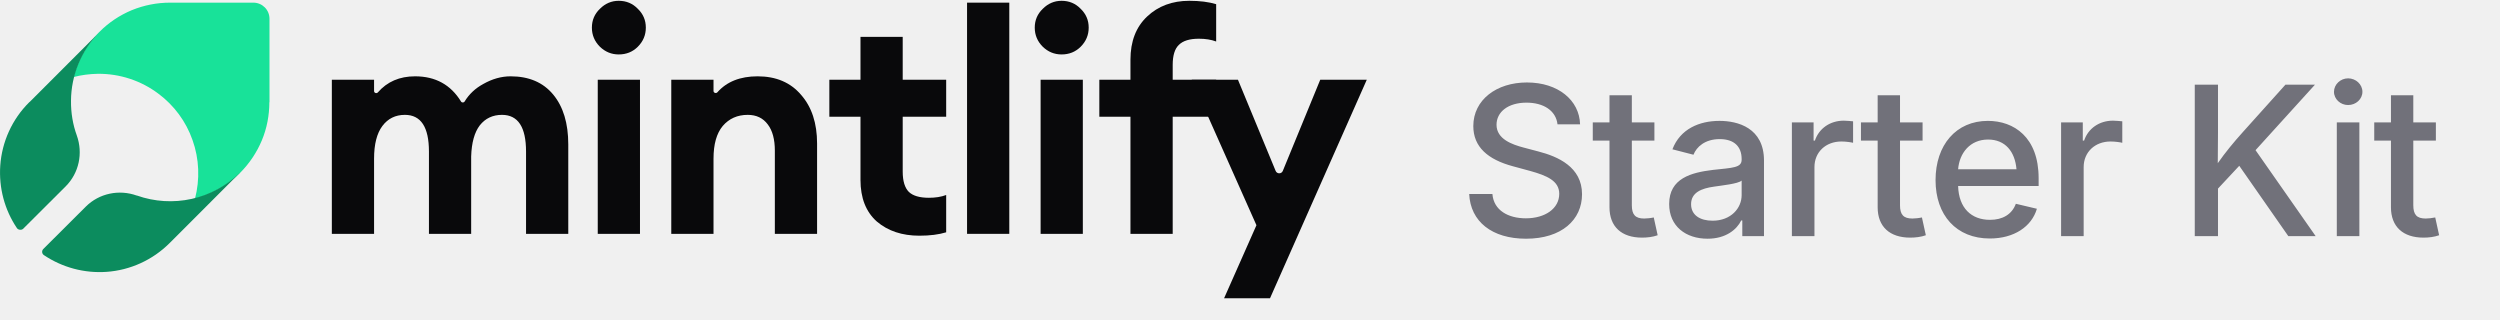
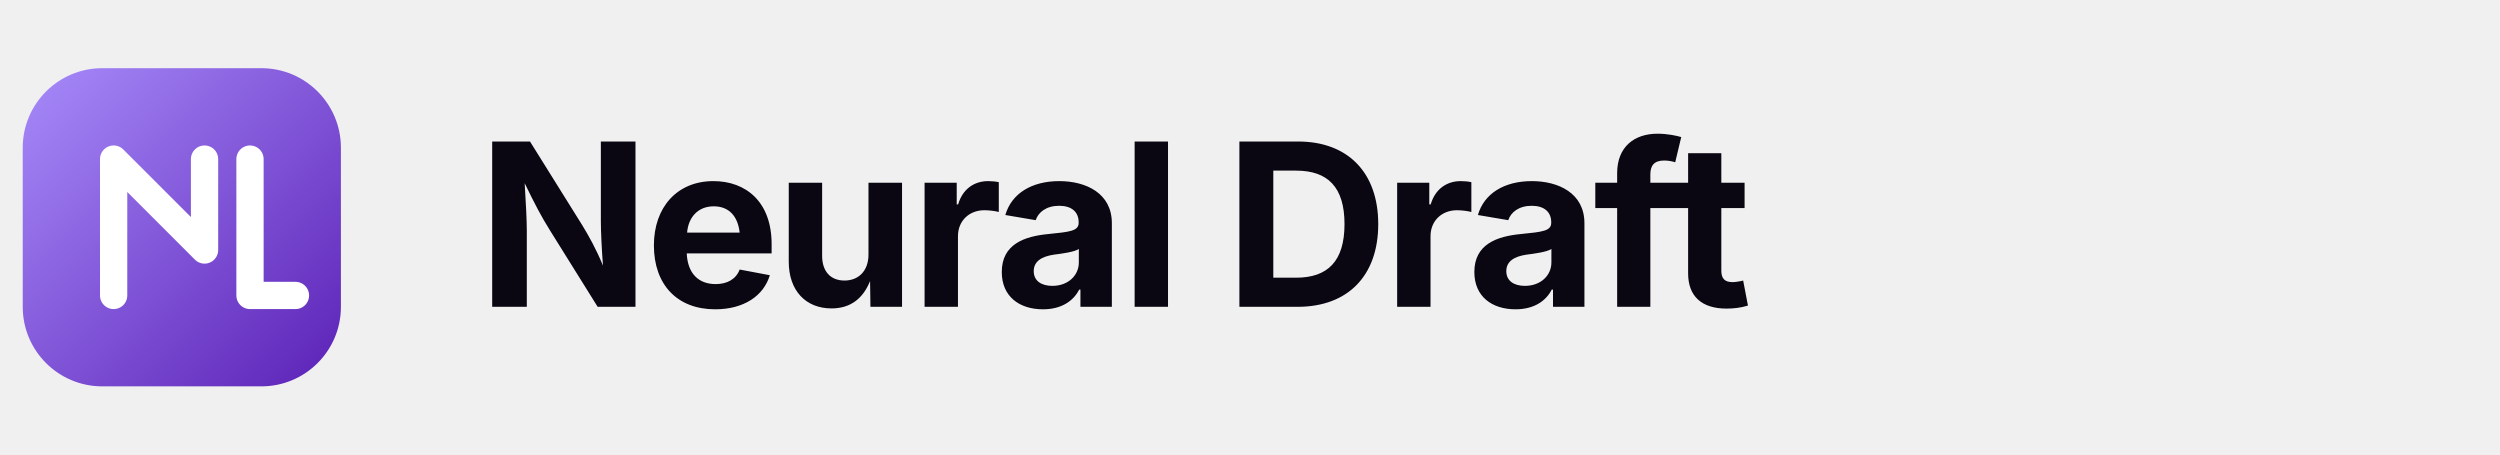
- <svg xmlns="http://www.w3.org/2000/svg" width="180" height="23" viewBox="0 0 180 23" fill="none">
-   <path d="M91.44 21.476H88.133L90.464 16.216L85.802 5.74H89.132L91.847 12.307C91.943 12.536 92.268 12.536 92.362 12.306L95.058 5.74H98.409L91.44 21.476Z" fill="#09090B" />
-   <path d="M81.393 16.837V8.403H79.152V5.74H81.393V4.297C81.393 2.98 81.792 1.944 82.592 1.19C83.391 0.435 84.404 0.058 85.633 0.058C86.387 0.058 87.031 0.139 87.564 0.302V2.988C87.208 2.854 86.794 2.788 86.32 2.788C85.655 2.788 85.174 2.936 84.878 3.232C84.582 3.513 84.434 3.994 84.434 4.674V5.74H87.564V8.403H84.434V16.837H81.393Z" fill="#09090B" />
-   <path d="M76.433 3.92C75.915 3.92 75.463 3.735 75.079 3.365C74.694 2.98 74.502 2.521 74.502 1.989C74.502 1.456 74.694 1.005 75.079 0.635C75.463 0.25 75.915 0.058 76.433 0.058C76.98 0.058 77.438 0.25 77.809 0.635C78.193 1.005 78.386 1.456 78.386 1.989C78.386 2.521 78.193 2.98 77.809 3.365C77.438 3.735 76.98 3.92 76.433 3.92ZM74.924 16.837V5.74H77.964V16.837H74.924Z" fill="#09090B" />
-   <path d="M69.628 16.837V0.191H72.669V16.837H69.628Z" fill="#09090B" />
-   <path d="M66.194 16.97C64.951 16.97 63.93 16.63 63.131 15.949C62.347 15.254 61.955 14.255 61.955 12.953V8.403H59.713V5.74H61.955V2.655H64.995V5.74H68.125V8.403H64.995V12.354C64.995 13.034 65.143 13.523 65.439 13.819C65.735 14.1 66.216 14.24 66.882 14.24C67.355 14.24 67.769 14.174 68.125 14.04V16.726C67.592 16.889 66.948 16.97 66.194 16.97Z" fill="#09090B" />
-   <path d="M48.332 16.837V5.74H51.373V6.551C51.373 6.688 51.559 6.748 51.65 6.646C52.328 5.879 53.293 5.495 54.546 5.495C55.878 5.495 56.921 5.939 57.676 6.827C58.445 7.7 58.83 8.869 58.83 10.334V16.837H55.789V10.844C55.789 10.03 55.619 9.402 55.279 8.958C54.939 8.499 54.458 8.27 53.836 8.27C53.096 8.27 52.497 8.536 52.038 9.069C51.594 9.601 51.373 10.386 51.373 11.421V16.837H48.332Z" fill="#09090B" />
-   <path d="M44.547 3.92C44.029 3.92 43.578 3.735 43.193 3.365C42.809 2.98 42.616 2.521 42.616 1.989C42.616 1.456 42.809 1.005 43.193 0.635C43.578 0.25 44.029 0.058 44.547 0.058C45.095 0.058 45.553 0.25 45.923 0.635C46.308 1.005 46.5 1.456 46.5 1.989C46.5 2.521 46.308 2.98 45.923 3.365C45.553 3.735 45.095 3.92 44.547 3.92ZM43.038 16.837V5.74H46.079V16.837H43.038Z" fill="#09090B" />
-   <path d="M37.875 16.837V10.911C37.875 9.15 37.298 8.27 36.144 8.27C35.478 8.27 34.945 8.521 34.546 9.024C34.161 9.527 33.954 10.275 33.924 11.266V16.837H30.884V10.911C30.884 9.15 30.306 8.27 29.152 8.27C28.472 8.27 27.932 8.536 27.532 9.069C27.133 9.601 26.933 10.386 26.933 11.421V16.837H23.892V5.74H26.933V6.559C26.933 6.695 27.116 6.755 27.206 6.652C27.878 5.881 28.771 5.495 29.885 5.495C31.349 5.495 32.452 6.1 33.193 7.309C33.252 7.404 33.395 7.403 33.454 7.307C33.774 6.78 34.219 6.361 34.79 6.05C35.441 5.68 36.099 5.495 36.765 5.495C38.082 5.495 39.103 5.932 39.828 6.805C40.553 7.678 40.916 8.876 40.916 10.4V16.837H37.875Z" fill="#09090B" />
-   <path d="M19.403 7.362V1.35C19.403 0.705 18.879 0.191 18.244 0.191H12.235C11.291 0.191 10.357 0.378 9.487 0.733C8.618 1.098 7.824 1.621 7.16 2.295L7.114 2.341C6.235 3.23 5.609 4.333 5.291 5.548C5.861 5.399 6.45 5.324 7.039 5.314C8.609 5.296 10.151 5.801 11.403 6.745C12.534 7.586 13.394 8.746 13.861 10.083C14.347 11.438 14.403 12.916 14.039 14.309C15.244 13.991 16.356 13.364 17.244 12.486L17.291 12.439C17.954 11.775 18.487 10.98 18.851 10.111C19.216 9.241 19.393 8.306 19.393 7.362H19.403Z" fill="#18E299" />
-   <path d="M5.112 7.26C5.121 5.416 5.857 3.646 7.151 2.324L2.151 7.326C2.133 7.344 2.114 7.354 2.095 7.372C0.876 8.583 0.14 10.204 0.019 11.918C-0.092 13.52 0.327 15.103 1.22 16.426C1.306 16.552 1.537 16.593 1.667 16.472L4.73 13.417C5.689 12.458 5.987 11.033 5.531 9.757C5.242 8.965 5.103 8.117 5.112 7.26Z" fill="#0C8C5E" />
-   <path d="M17.262 12.44C16.303 13.38 15.102 14.032 13.799 14.321C12.486 14.61 11.127 14.526 9.861 14.079C9.861 14.079 9.851 14.079 9.842 14.079C8.567 13.622 7.142 13.921 6.183 14.871L3.12 17.926C2.99 18.056 3.009 18.27 3.167 18.373C4.489 19.258 6.072 19.686 7.673 19.574C9.386 19.453 10.997 18.717 12.216 17.497L12.263 17.451L17.262 12.449V12.44Z" fill="#0C8C5E" />
-   <text x="105" y="17" font-family="Inter, ui-sans-serif, system-ui, -apple-system, sans-serif" font-size="15" font-weight="500" fill="#71717A" letter-spacing="-0.01em">Starter Kit</text>
+ <svg xmlns="http://www.w3.org/2000/svg" viewBox="0 0 220 40" width="220" height="40" role="img" aria-label="Neural Draft">
+   <defs>
+     <linearGradient id="ndg-l" x1="0" y1="0" x2="1" y2="1">
+       <stop offset="0%" stop-color="#A78BFA" />
+       <stop offset="100%" stop-color="#5B21B6" />
+     </linearGradient>
+   </defs>
+   <g>
+     <rect x="2" y="6" width="28" height="28" rx="7" fill="url(#ndg-l)" />
+     <path d="M10 26 L10 14 L18 22 L18 14 M22 14 L22 26 L26 26" fill="none" stroke="#FFFFFF" stroke-width="2.4" stroke-linecap="round" stroke-linejoin="round" />
+   </g>
+   <text x="42" y="27" font-family="Inter, ui-sans-serif, system-ui, -apple-system, Segoe UI, Roboto, Helvetica, Arial, sans-serif" font-size="20" font-weight="700" letter-spacing="-0.5" fill="#0B0712">Neural Draft</text>
</svg>
